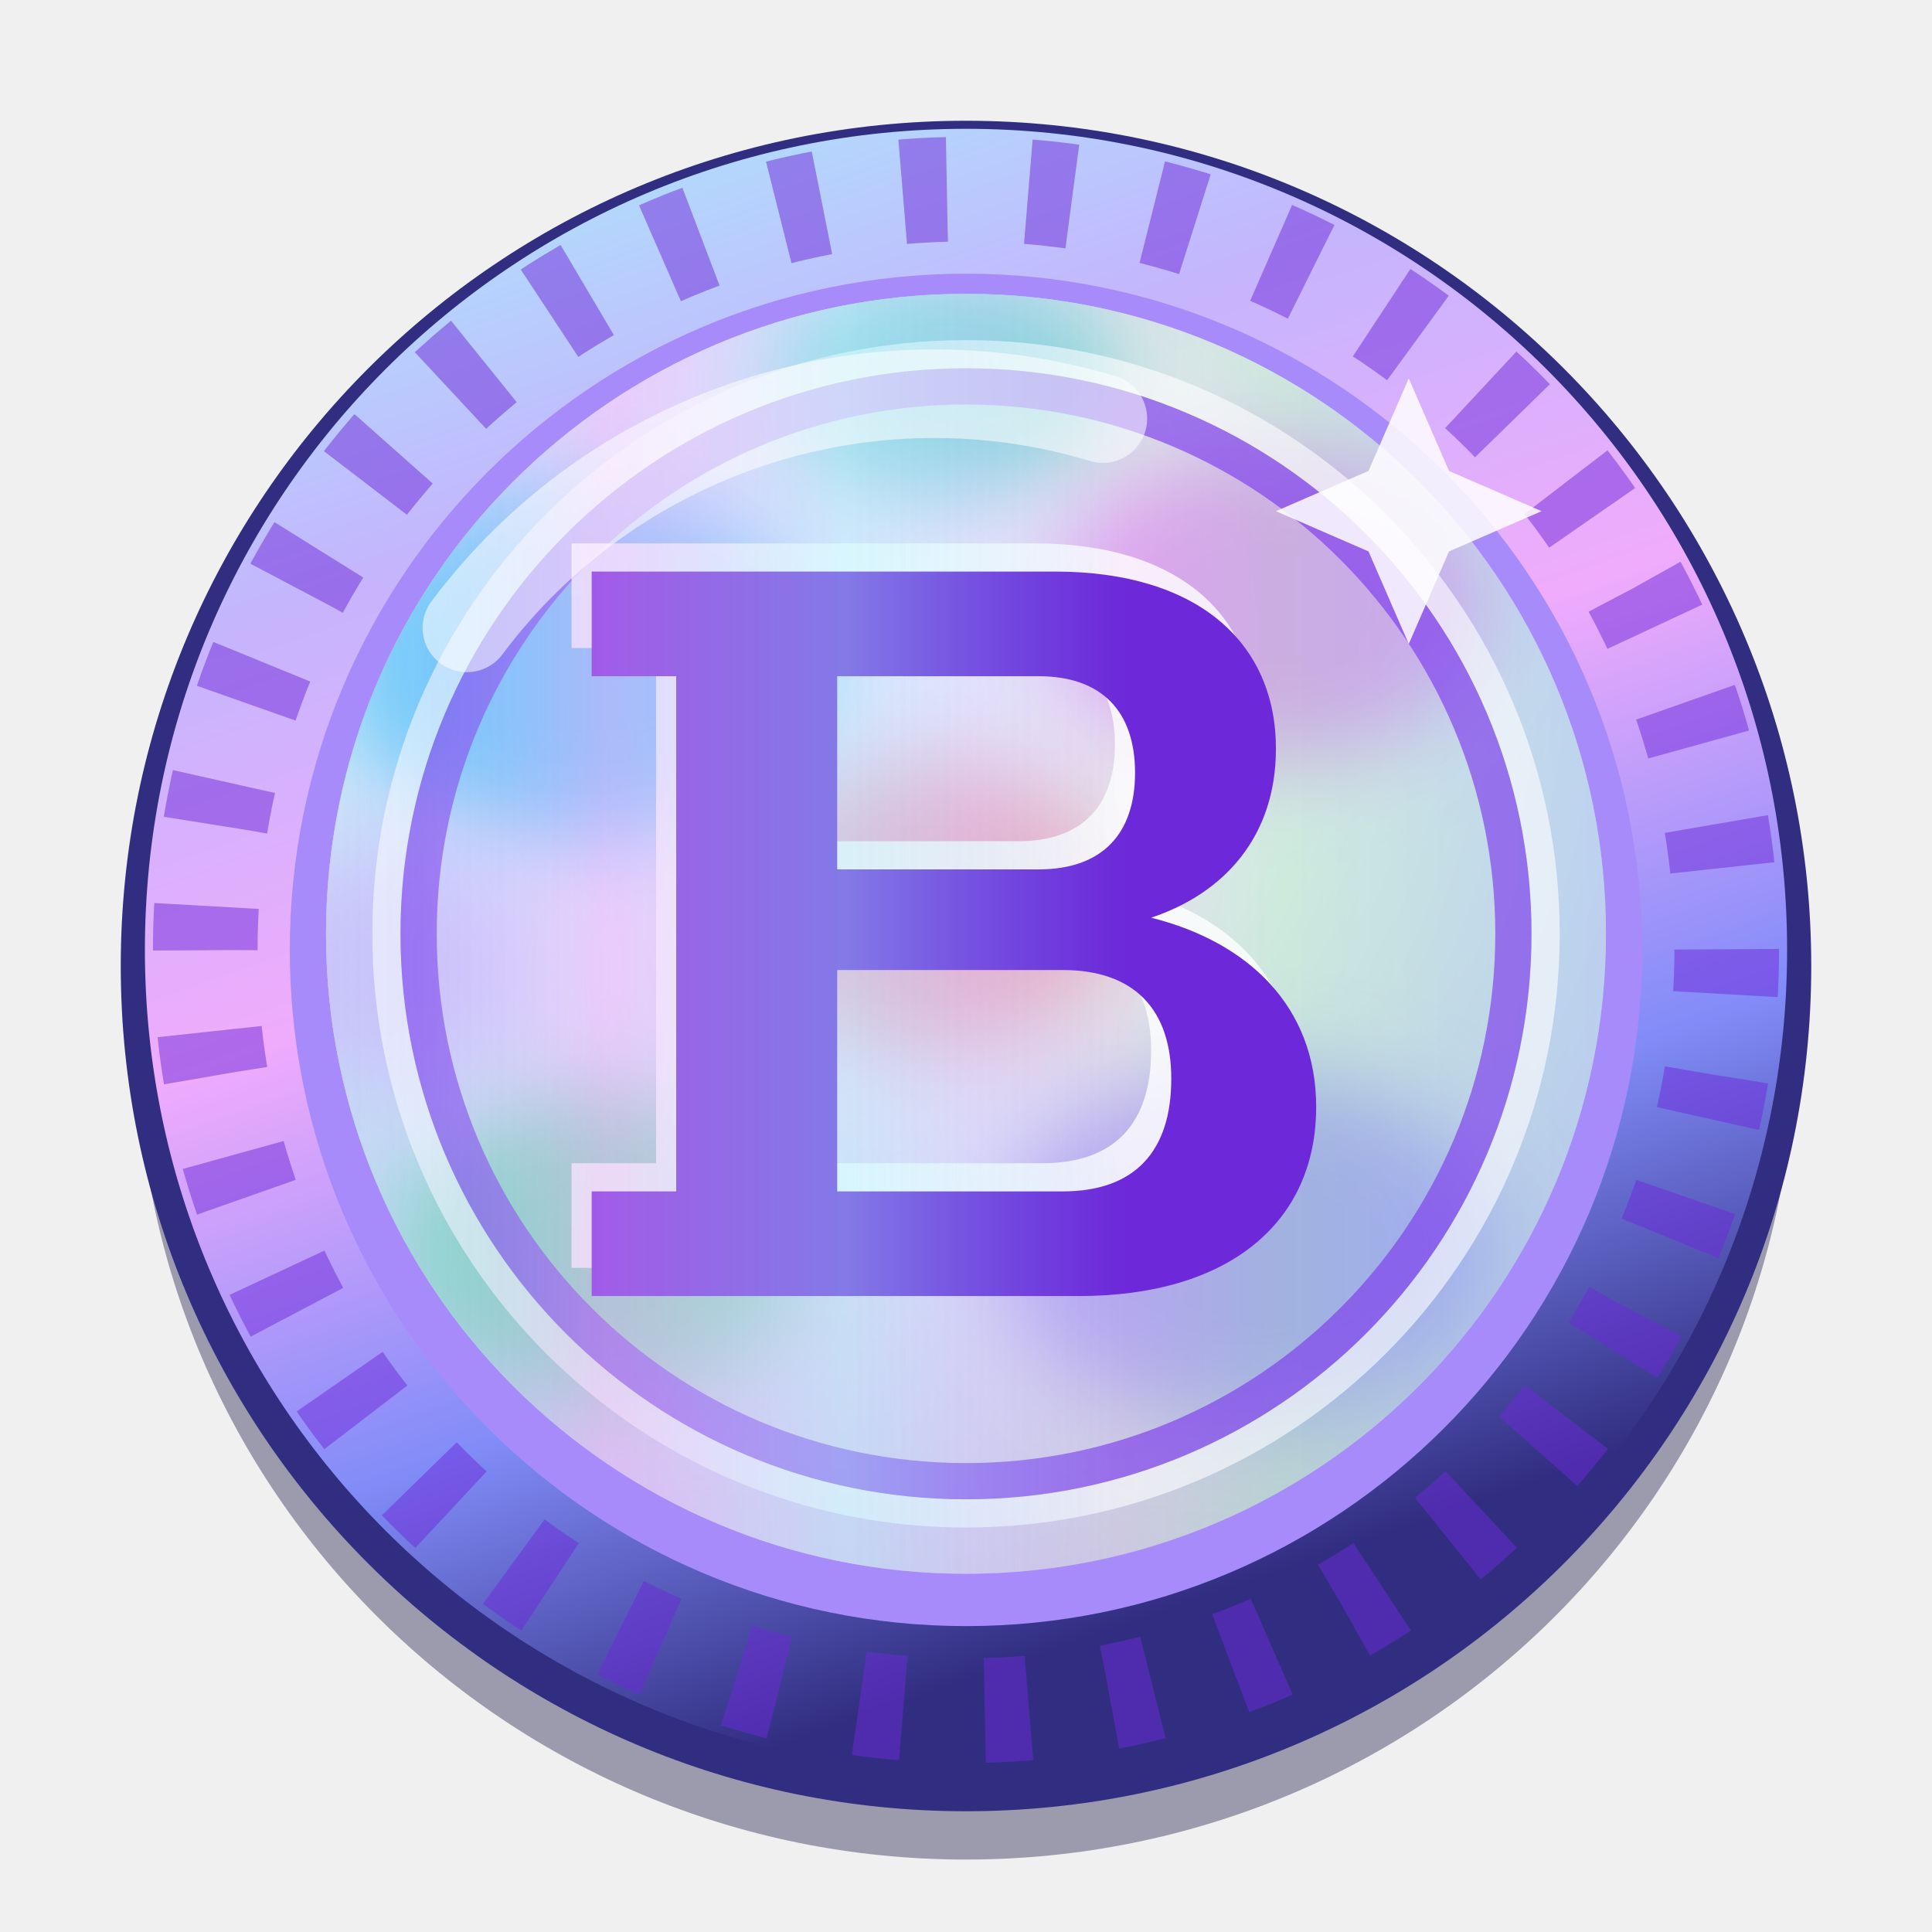
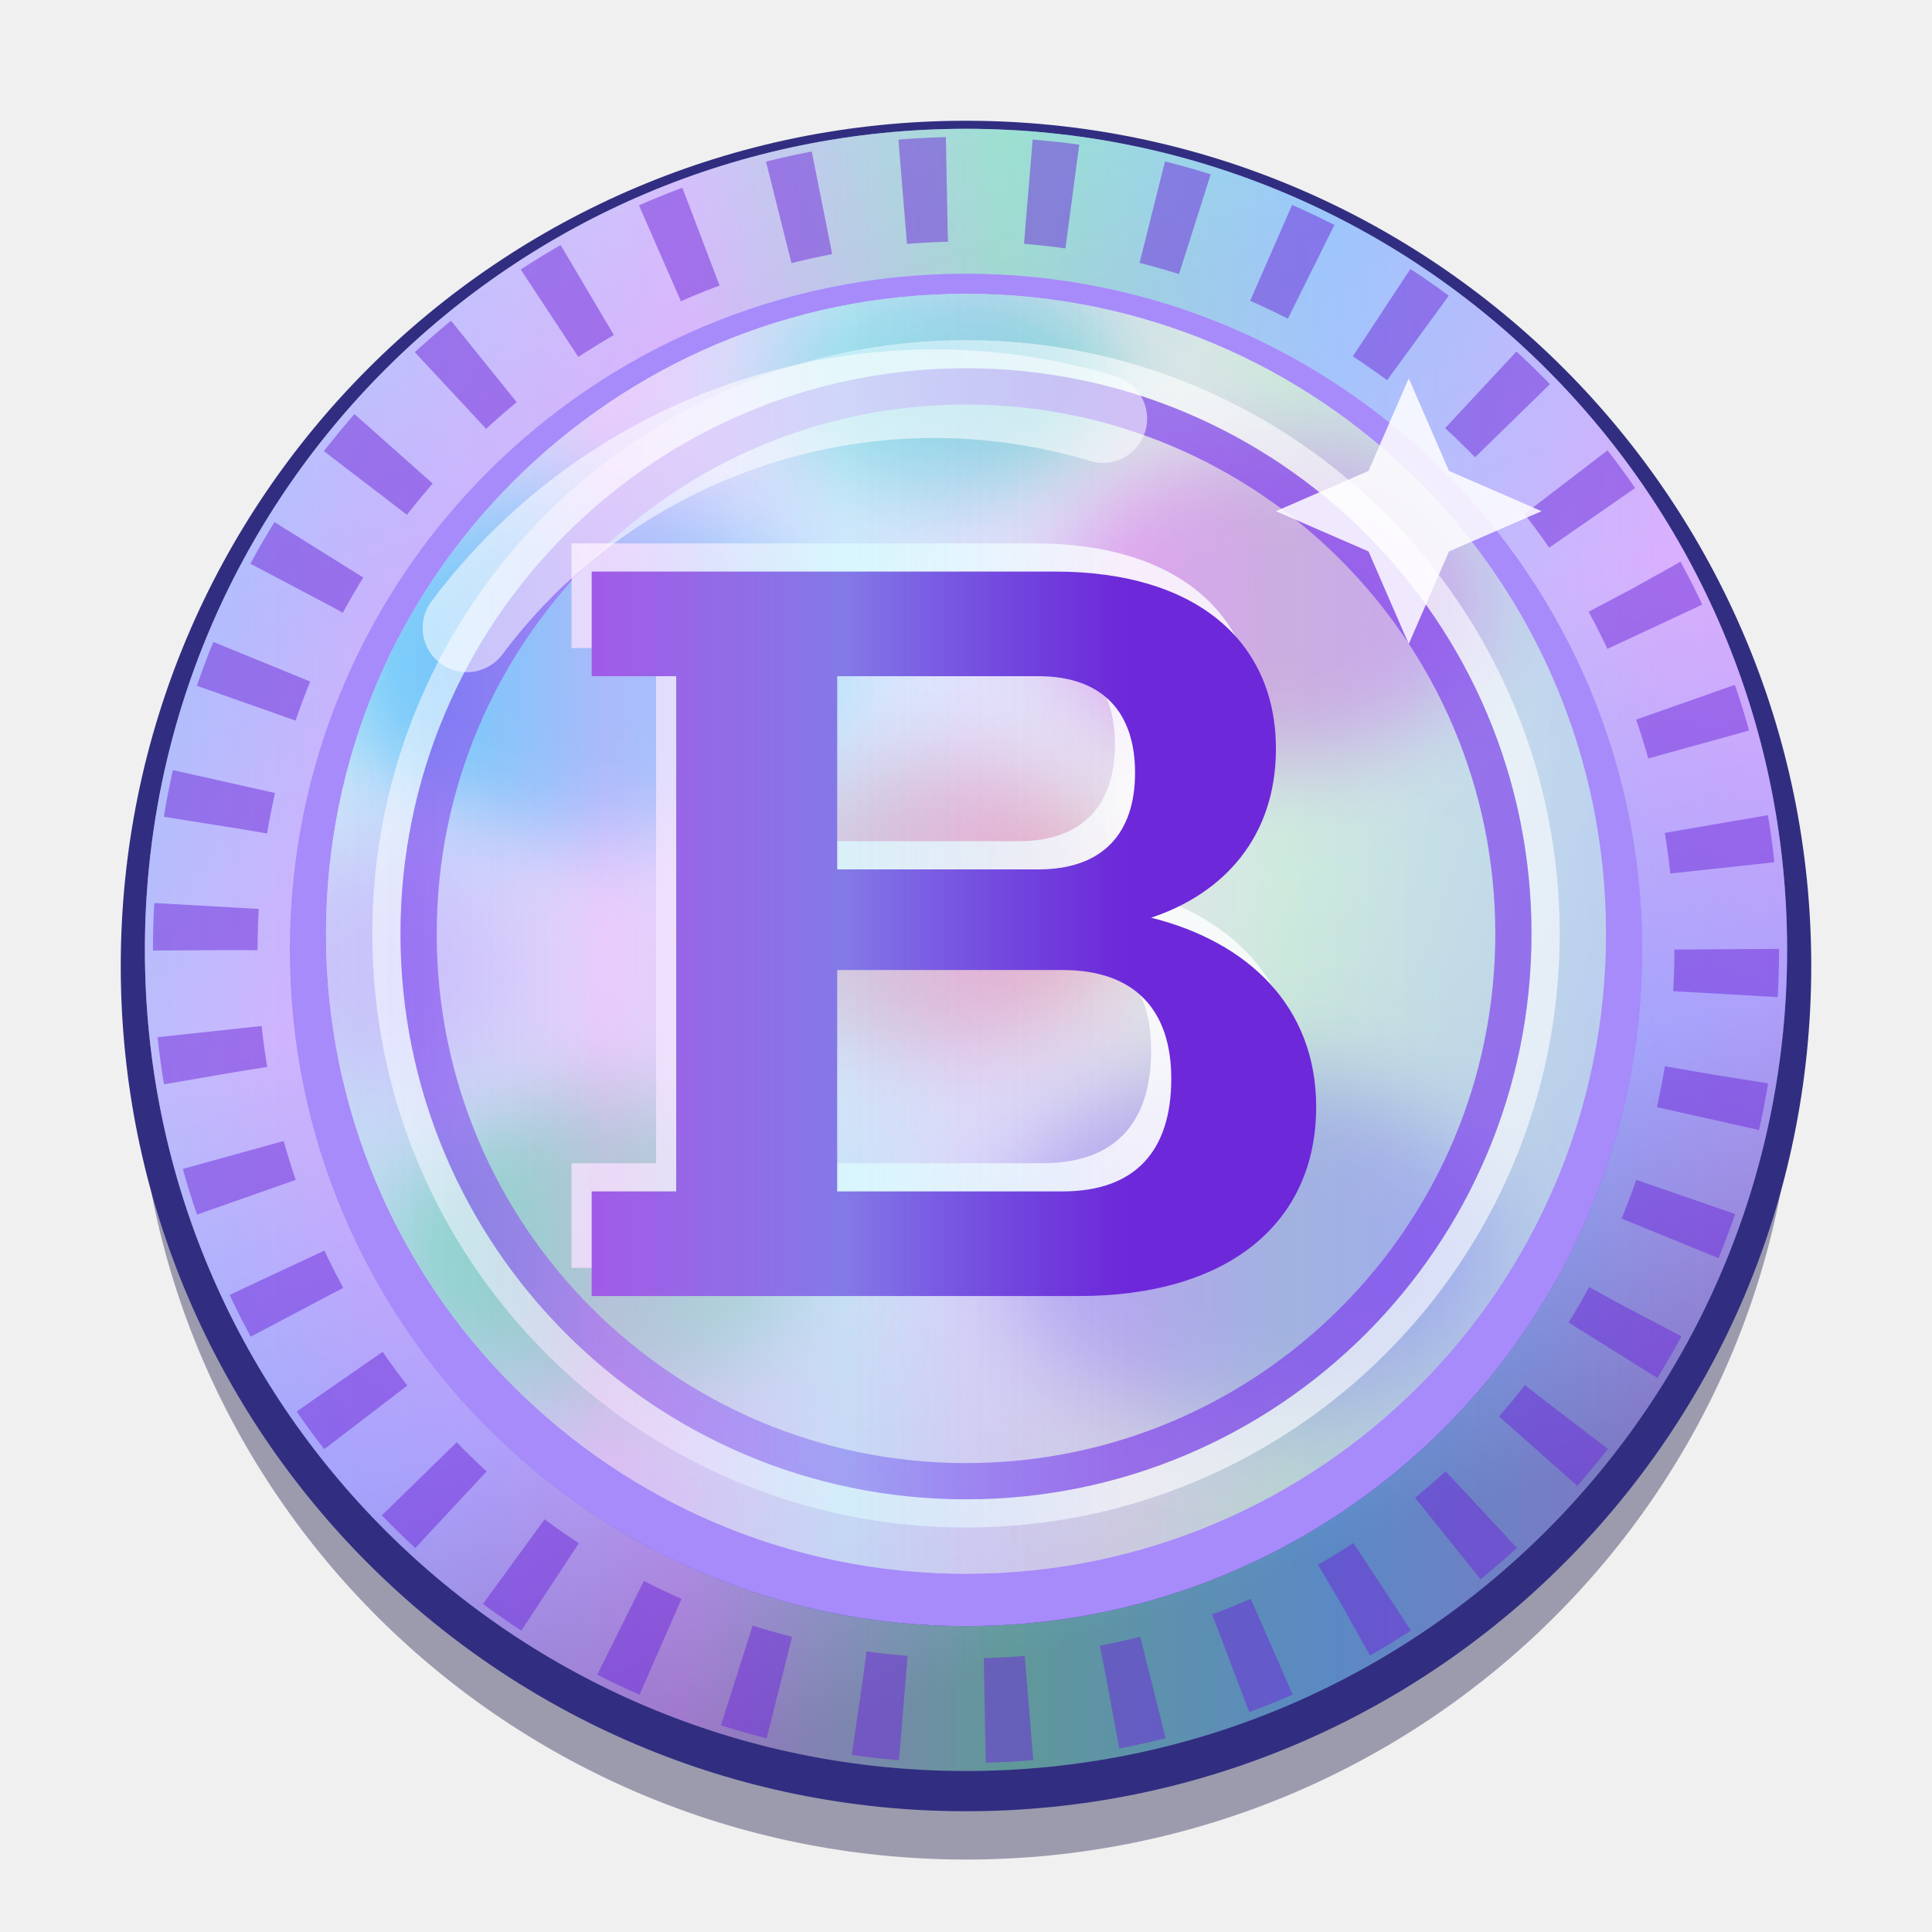
<svg xmlns="http://www.w3.org/2000/svg" viewBox="0 0 48 48" role="img" aria-label="Backlog Bazaar coin (opal)">
  <style>
    .op-sweep { animation: op-sweep 6s linear infinite; }
    @keyframes op-sweep {
      0% { transform: translateX(-34px); }
      100% { transform: translateX(34px); }
    }
    .op-flow { animation: op-flow 8s linear infinite; }
    @keyframes op-flow {
      from { transform: translateX(0); }
      to { transform: translateX(-32px); }
    }
    .op-glim {
      opacity: 0;
      transform-box: fill-box;
      transform-origin: center;
      animation: op-glim 4.2s ease-in-out infinite;
    }
    @keyframes op-glim {
      0%, 78%, 100% { opacity: 0; transform: scale(0.6); }
      88% { opacity: 1; transform: scale(1.1); }
    }
    @media (prefers-reduced-motion: reduce) {
      .op-sweep, .op-glim { animation: none; opacity: 0; }
      .op-flow { animation: none; }
    }
  </style>
  <defs>
    <radialGradient id="op-face" cx="36%" cy="28%" r="80%">
      <stop offset="0%" stop-color="#FFFFFF" />
      <stop offset="42%" stop-color="#F6F1F9" />
      <stop offset="100%" stop-color="#CFC3E2" />
    </radialGradient>
    <linearGradient id="op-rim" x1="0" y1="0" x2="0.35" y2="1">
      <stop offset="0%" stop-color="#A5F3FC" />
      <stop offset="28%" stop-color="#C4B5FD" />
      <stop offset="52%" stop-color="#F0ABFC" />
      <stop offset="78%" stop-color="#818CF8" />
      <stop offset="100%" stop-color="#312E81" />
    </linearGradient>
    <linearGradient id="op-band" x1="0" y1="0" x2="1" y2="0">
      <stop offset="0%" stop-color="#7DD3FC" stop-opacity="0" />
      <stop offset="35%" stop-color="#F0ABFC" stop-opacity="0.5" />
      <stop offset="65%" stop-color="#A5F3FC" stop-opacity="0.5" />
      <stop offset="100%" stop-color="#7DD3FC" stop-opacity="0" />
    </linearGradient>
    <linearGradient id="op-cycle" x1="0" y1="0" x2="1" y2="0">
      <stop offset="0%" stop-color="#7DD3FC" />
      <stop offset="12.5%" stop-color="#C4B5FD" />
      <stop offset="25%" stop-color="#F0ABFC" />
      <stop offset="37.5%" stop-color="#86EFAC" />
      <stop offset="50%" stop-color="#7DD3FC" />
      <stop offset="62.5%" stop-color="#C4B5FD" />
      <stop offset="75%" stop-color="#F0ABFC" />
      <stop offset="87.5%" stop-color="#86EFAC" />
      <stop offset="100%" stop-color="#7DD3FC" />
    </linearGradient>
+     <linearGradient id="op-cycle3" x1="0" y1="0" x2="1" y2="0">
+       <stop offset="0%" stop-color="#7DD3FC" />
+       <stop offset="8.33%" stop-color="#C4B5FD" />
+       <stop offset="16.67%" stop-color="#F0ABFC" />
+       <stop offset="25%" stop-color="#86EFAC" />
+       <stop offset="33.33%" stop-color="#7DD3FC" />
+       <stop offset="41.67%" stop-color="#C4B5FD" />
+       <stop offset="50%" stop-color="#F0ABFC" />
+       <stop offset="58.33%" stop-color="#86EFAC" />
+       <stop offset="66.67%" stop-color="#7DD3FC" />
+       <stop offset="75%" stop-color="#C4B5FD" />
+       <stop offset="83.33%" stop-color="#F0ABFC" />
+       <stop offset="91.67%" stop-color="#86EFAC" />
+       <stop offset="100%" stop-color="#7DD3FC" />
+     </linearGradient>
    <filter id="op-blur">
      <feGaussianBlur stdDeviation="1.1" />
    </filter>
    <clipPath id="op-clip">
      <circle cx="24" cy="23.2" r="15.9" />
    </clipPath>
+     <mask id="op-rimmask">
+       <circle cx="24" cy="23.6" r="20.4" fill="#FFFFFF" />
+       <circle cx="24" cy="23.6" r="16.8" fill="#000000" />
+     </mask>
    <path id="op-mono" fill-rule="evenodd" d="M14.5 15 H26 C29.6 15 31.5 16.8 31.5 19.4 C31.5 21.6 30.2 23 28.4 23.6 C30.8 24.2 32.5 25.8 32.5 28.3 C32.5 31.2 30.3 33 26.6 33 H14.5 V30.4 H16.6 V17.6 H14.5 Z M20.6 17.6 V22.4 H25.6 C27.2 22.4 28 21.5 28 20 C28 18.5 27.2 17.6 25.6 17.6 Z M20.6 24.9 V30.4 H26.2 C28 30.4 28.9 29.4 28.9 27.6 C28.9 25.9 28 24.9 26.2 24.9 Z" />
  </defs>
  <ellipse cx="24" cy="25.8" rx="20.6" ry="20.4" fill="#1E1B4B" opacity="0.4" />
  <circle cx="24" cy="24" r="21" fill="#312E81" />
  <circle cx="24" cy="23.6" r="20.4" fill="url(#op-rim)" />
+   <g mask="url(#op-rimmask)">
+     <rect class="op-flow" x="1" y="2" width="96" height="44" fill="url(#op-cycle3)" opacity="0.55" />
+   </g>
  <circle cx="24" cy="23.6" r="18.9" fill="none" stroke="#6D28D9" stroke-width="2.6" stroke-dasharray="1.1 2.025" opacity="0.5" />
  <circle cx="24" cy="23.6" r="16.8" fill="#A78BFA" />
  <circle cx="24" cy="23.2" r="15.9" fill="url(#op-face)" />
  <g clip-path="url(#op-clip)" filter="url(#op-blur)">
    <ellipse cx="14.5" cy="16.5" rx="6" ry="4.4" fill="#38BDF8" opacity="0.8" />
    <ellipse cx="31.5" cy="15" rx="5.4" ry="4" fill="#E879F9" opacity="0.8" />
    <ellipse cx="31" cy="31" rx="6.2" ry="4.4" fill="#A78BFA" opacity="0.85" />
    <ellipse cx="15" cy="31" rx="5" ry="3.8" fill="#4ADE80" opacity="0.7" />
    <ellipse cx="23" cy="22.5" rx="5" ry="3.6" fill="#FB7185" opacity="0.6" />
    <ellipse cx="23.5" cy="9.5" rx="4.4" ry="2.8" fill="#2DD4BF" opacity="0.7" />
    <ellipse cx="9.5" cy="24" rx="3.4" ry="3" fill="#F0ABFC" opacity="0.7" />
  </g>
  <g clip-path="url(#op-clip)">
    <rect class="op-flow" x="8" y="6" width="64" height="36" fill="url(#op-cycle)" opacity="0.32" />
  </g>
  <circle cx="24" cy="23.2" r="14.4" fill="none" stroke="#FFFFFF" stroke-width="0.7" opacity="0.6" />
  <circle cx="24" cy="23.2" r="13.6" fill="none" stroke="#7C3AED" stroke-width="0.9" opacity="0.65" />
  <use href="#op-mono" x="-0.3" y="-1.5" fill="#FFFFFF" opacity="0.8" />
  <use href="#op-mono" x="0.2" y="-0.8" fill="#6D28D9" />
  <g clip-path="url(#op-clip)">
    <rect class="op-sweep" x="8" y="6" width="20" height="36" fill="url(#op-band)" transform-origin="24 24" opacity="0.8" />
  </g>
  <path d="M11.6 15.6 A14.5 14.5 0 0 1 27.4 10.4" fill="none" stroke="#FFFFFF" stroke-width="2.2" stroke-linecap="round" opacity="0.55" />
  <path d="M35 9.4 l1 2.3 2.3 1 -2.3 1 -1 2.3 -1 -2.3 -2.3 -1 2.3 -1 Z" fill="#FFFFFF" opacity="0.85" />
  <path class="op-glim" d="M9.6 33.4 l0.8 1.8 1.8 0.8 -1.8 0.8 -0.8 1.8 -0.8 -1.8 -1.8 -0.8 1.8 -0.8 Z" fill="#FFFFFF" />
  <path class="op-glim" style="animation-delay: 1.6s" d="M39.4 26.6 l0.7 1.6 1.6 0.7 -1.6 0.7 -0.7 1.6 -0.7 -1.6 -1.6 -0.7 1.6 -0.7 Z" fill="#F0ABFC" />
  <path class="op-glim" style="animation-delay: 2.9s" d="M13.4 8.2 l0.7 1.6 1.6 0.7 -1.6 0.7 -0.7 1.6 -0.7 -1.6 -1.6 -0.7 1.6 -0.7 Z" fill="#A5F3FC" />
</svg>
